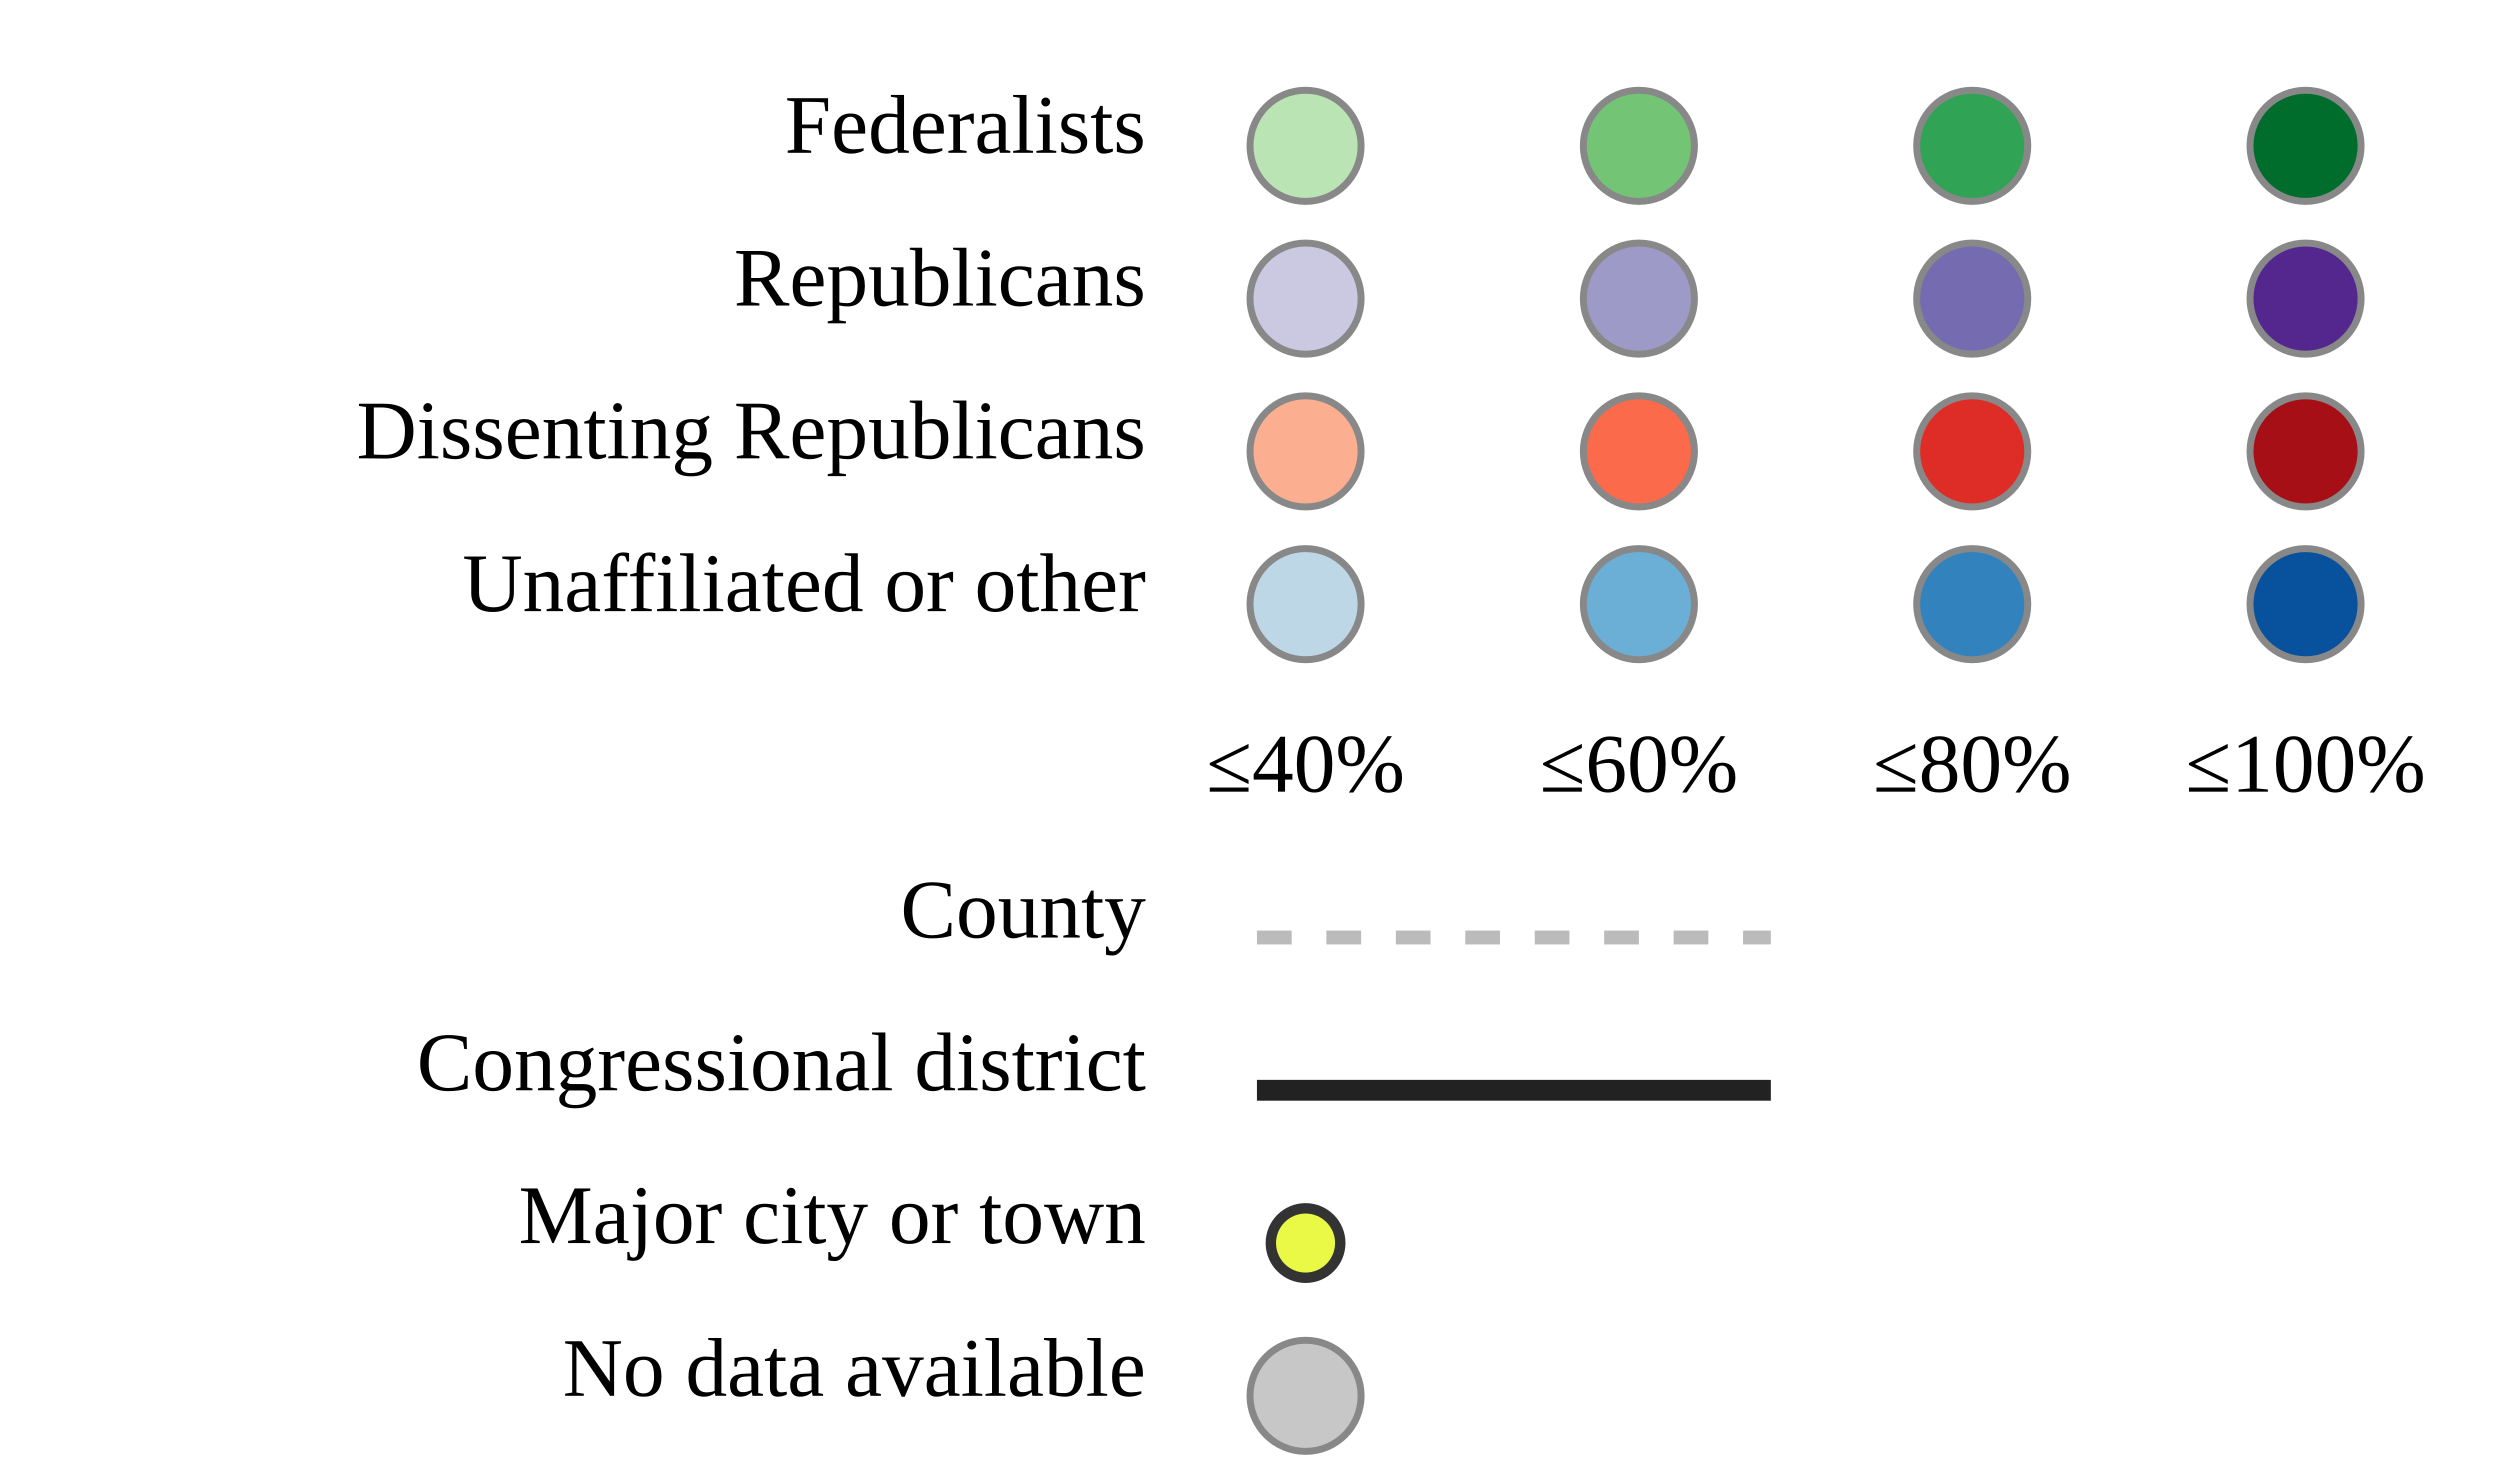
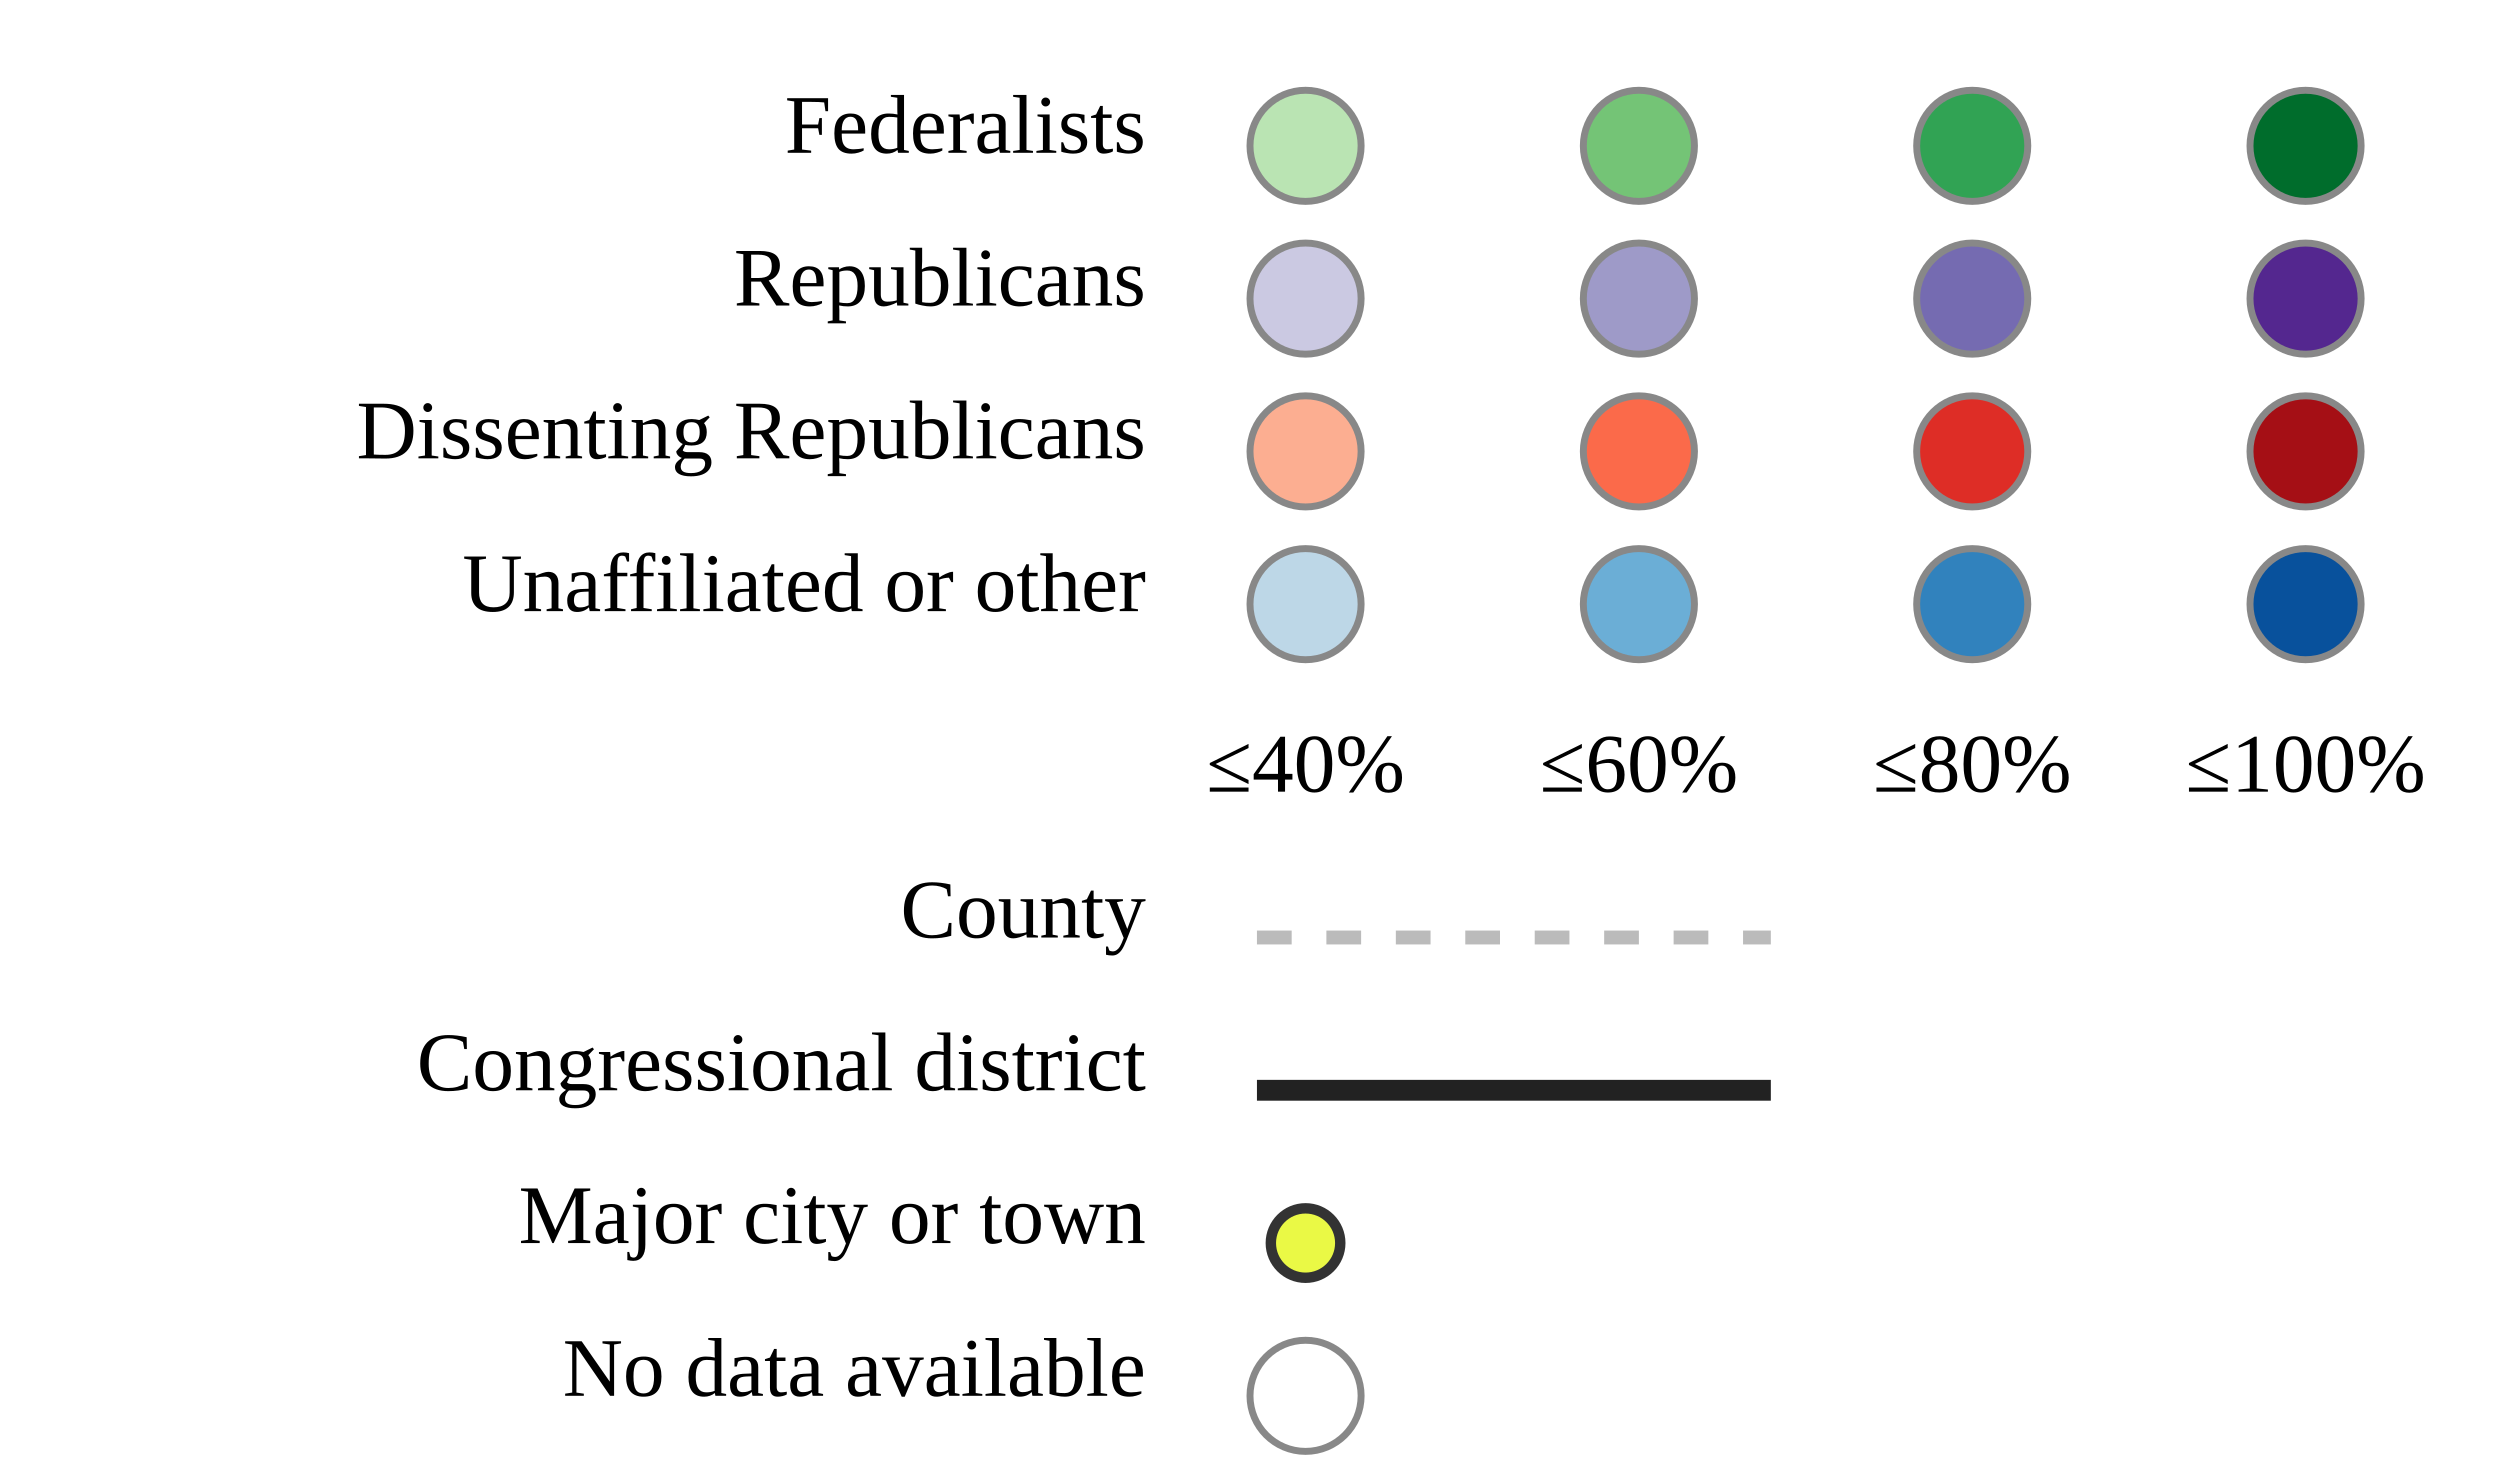
<svg xmlns="http://www.w3.org/2000/svg" id="legend" width="360" height="213" version="1.1" style="height:213px;width:360px;perspective-origin:180px 106.5px;transform-origin:180px 106.5px;">
  <text text-anchor="end" alignment-baseline="middle" x="165" y="22" style="display:block;height:auto;overflow-x:visible;overflow-y:visible;white-space:nowrap;width:auto;perspective-origin:130.328px 0px;transform-origin:0px 0px;alignment-baseline:middle;text-anchor:end;">Federalists</text>
  <circle cx="188" cy="21" r="8" fill="#bae4b3" stroke="#888" style="height:auto;overflow-x:visible;overflow-y:visible;width:auto;perspective-origin:0px 0px;transform-origin:0px 0px;fill:rgb(186, 228, 179);stroke:rgb(136, 136, 136);cx:188px;cy:21px;r:8px;" />
  <circle cx="236" cy="21" r="8" fill="#74c476" stroke="#888" style="height:auto;overflow-x:visible;overflow-y:visible;width:auto;perspective-origin:0px 0px;transform-origin:0px 0px;fill:rgb(116, 196, 118);stroke:rgb(136, 136, 136);cx:236px;cy:21px;r:8px;" />
  <circle cx="284" cy="21" r="8" fill="#31a354" stroke="#888" style="height:auto;overflow-x:visible;overflow-y:visible;width:auto;perspective-origin:0px 0px;transform-origin:0px 0px;fill:rgb(49, 163, 84);stroke:rgb(136, 136, 136);cx:284px;cy:21px;r:8px;" />
  <circle cx="332" cy="21" r="8" fill="#006d2c" stroke="#888" style="height:auto;overflow-x:visible;overflow-y:visible;width:auto;perspective-origin:0px 0px;transform-origin:0px 0px;fill:rgb(0, 109, 44);stroke:rgb(136, 136, 136);cx:332px;cy:21px;r:8px;" />
  <text text-anchor="end" alignment-baseline="middle" x="165" y="44" style="display:block;height:auto;overflow-x:visible;overflow-y:visible;white-space:nowrap;width:auto;perspective-origin:125.453px 0px;transform-origin:0px 0px;alignment-baseline:middle;text-anchor:end;">Republicans</text>
  <circle cx="188" cy="43" r="8" fill="#cbc9e2" stroke="#888" style="height:auto;overflow-x:visible;overflow-y:visible;width:auto;perspective-origin:0px 0px;transform-origin:0px 0px;fill:rgb(203, 201, 226);stroke:rgb(136, 136, 136);cx:188px;cy:43px;r:8px;" />
  <circle cx="236" cy="43" r="8" fill="#9e9ac8" stroke="#888" style="height:auto;overflow-x:visible;overflow-y:visible;width:auto;perspective-origin:0px 0px;transform-origin:0px 0px;fill:rgb(158, 154, 200);stroke:rgb(136, 136, 136);cx:236px;cy:43px;r:8px;" />
  <circle cx="284" cy="43" r="8" fill="#756bb1" stroke="#888" style="height:auto;overflow-x:visible;overflow-y:visible;width:auto;perspective-origin:0px 0px;transform-origin:0px 0px;fill:rgb(117, 107, 177);stroke:rgb(136, 136, 136);cx:284px;cy:43px;r:8px;" />
  <circle cx="332" cy="43" r="8" fill="#54278f" stroke="#888" style="height:auto;overflow-x:visible;overflow-y:visible;width:auto;perspective-origin:0px 0px;transform-origin:0px 0px;fill:rgb(84, 39, 143);stroke:rgb(136, 136, 136);cx:332px;cy:43px;r:8px;" />
  <text text-anchor="end" alignment-baseline="middle" x="165" y="66" style="display:block;height:auto;overflow-x:visible;overflow-y:visible;white-space:nowrap;width:auto;perspective-origin:89.219px 0px;transform-origin:0px 0px;alignment-baseline:middle;text-anchor:end;">Dissenting Republicans</text>
  <circle cx="188" cy="65" r="8" fill="#fcae91" stroke="#888" style="height:auto;overflow-x:visible;overflow-y:visible;width:auto;perspective-origin:0px 0px;transform-origin:0px 0px;fill:rgb(252, 174, 145);stroke:rgb(136, 136, 136);cx:188px;cy:65px;r:8px;" />
  <circle cx="236" cy="65" r="8" fill="#fb6a4a" stroke="#888" style="height:auto;overflow-x:visible;overflow-y:visible;width:auto;perspective-origin:0px 0px;transform-origin:0px 0px;fill:rgb(251, 106, 74);stroke:rgb(136, 136, 136);cx:236px;cy:65px;r:8px;" />
  <circle cx="284" cy="65" r="8" fill="#de2d26" stroke="#888" style="height:auto;overflow-x:visible;overflow-y:visible;width:auto;perspective-origin:0px 0px;transform-origin:0px 0px;fill:rgb(222, 45, 38);stroke:rgb(136, 136, 136);cx:284px;cy:65px;r:8px;" />
  <circle cx="332" cy="65" r="8" fill="#a50f15" stroke="#888" style="height:auto;overflow-x:visible;overflow-y:visible;width:auto;perspective-origin:0px 0px;transform-origin:0px 0px;fill:rgb(165, 15, 21);stroke:rgb(136, 136, 136);cx:332px;cy:65px;r:8px;" />
  <text text-anchor="end" alignment-baseline="middle" x="165" y="88" style="display:block;height:auto;overflow-x:visible;overflow-y:visible;white-space:nowrap;width:auto;perspective-origin:99.703px 0px;transform-origin:0px 0px;alignment-baseline:middle;text-anchor:end;">Unaffiliated or other</text>
  <circle cx="188" cy="87" r="8" fill="#bdd7e7" stroke="#888" style="height:auto;overflow-x:visible;overflow-y:visible;width:auto;perspective-origin:0px 0px;transform-origin:0px 0px;fill:rgb(189, 215, 231);stroke:rgb(136, 136, 136);cx:188px;cy:87px;r:8px;" />
  <circle cx="236" cy="87" r="8" fill="#6baed6" stroke="#888" style="height:auto;overflow-x:visible;overflow-y:visible;width:auto;perspective-origin:0px 0px;transform-origin:0px 0px;fill:rgb(107, 174, 214);stroke:rgb(136, 136, 136);cx:236px;cy:87px;r:8px;" />
  <circle cx="284" cy="87" r="8" fill="#3182bd" stroke="#888" style="height:auto;overflow-x:visible;overflow-y:visible;width:auto;perspective-origin:0px 0px;transform-origin:0px 0px;fill:rgb(49, 130, 189);stroke:rgb(136, 136, 136);cx:284px;cy:87px;r:8px;" />
  <circle cx="332" cy="87" r="8" fill="#08519c" stroke="#888" style="height:auto;overflow-x:visible;overflow-y:visible;width:auto;perspective-origin:0px 0px;transform-origin:0px 0px;fill:rgb(8, 81, 156);stroke:rgb(136, 136, 136);cx:332px;cy:87px;r:8px;" />
  <text x="188" y="114" text-anchor="middle" style="display:block;height:auto;overflow-x:visible;overflow-y:visible;white-space:nowrap;width:auto;perspective-origin:187.984px 0px;transform-origin:0px 0px;text-anchor:middle;">≤40%</text>
  <text x="236" y="114" text-anchor="middle" style="display:block;height:auto;overflow-x:visible;overflow-y:visible;white-space:nowrap;width:auto;perspective-origin:235.984px 0px;transform-origin:0px 0px;text-anchor:middle;">≤60%</text>
  <text x="284" y="114" text-anchor="middle" style="display:block;height:auto;overflow-x:visible;overflow-y:visible;white-space:nowrap;width:auto;perspective-origin:283.984px 0px;transform-origin:0px 0px;text-anchor:middle;">≤80%</text>
  <text x="332" y="114" text-anchor="middle" style="display:block;height:auto;overflow-x:visible;overflow-y:visible;white-space:nowrap;width:auto;perspective-origin:331.984px 0px;transform-origin:0px 0px;text-anchor:middle;">≤100%</text>
  <line stroke-dasharray="5, 5" x1="181" x2="255" y1="135" y2="135" stroke="#bbb" stroke-width="2" style="height:auto;overflow-x:visible;overflow-y:visible;width:auto;perspective-origin:0px 0px;transform-origin:0px 0px;stroke:rgb(187, 187, 187);stroke-dasharray:5px, 5px;stroke-width:2px;" />
  <text alignment-baseline="middle" text-anchor="end" x="165" y="135" style="display:block;height:auto;overflow-x:visible;overflow-y:visible;white-space:nowrap;width:auto;perspective-origin:141.422px 0px;transform-origin:0px 0px;alignment-baseline:middle;text-anchor:end;">County</text>
  <line x1="181" x2="255" y1="157" y2="157" stroke="#222" stroke-width="3" style="height:auto;overflow-x:visible;overflow-y:visible;width:auto;perspective-origin:0px 0px;transform-origin:0px 0px;stroke:rgb(34, 34, 34);stroke-width:3px;" />
  <text alignment-baseline="middle" text-anchor="end" x="165" y="157" style="display:block;height:auto;overflow-x:visible;overflow-y:visible;white-space:nowrap;width:auto;perspective-origin:95.016px 0px;transform-origin:0px 0px;alignment-baseline:middle;text-anchor:end;">Congressional district</text>
  <circle cx="188" cy="179" r="5" fill="#eaf945" stroke="#333" stroke-width="1.5" style="height:auto;overflow-x:visible;overflow-y:visible;width:auto;perspective-origin:0px 0px;transform-origin:0px 0px;fill:rgb(234, 249, 69);stroke:rgb(51, 51, 51);stroke-width:1.5px;cx:188px;cy:179px;r:5px;" />
  <text alignment-baseline="middle" text-anchor="end" x="165" y="179" style="display:block;height:auto;overflow-x:visible;overflow-y:visible;white-space:nowrap;width:auto;perspective-origin:104.781px 0px;transform-origin:0px 0px;alignment-baseline:middle;text-anchor:end;">Major city or town</text>
-   <circle cx="188" cy="201" r="8" fill="rgb(199, 199, 199)" stroke="#888" style="height:auto;overflow-x:visible;overflow-y:visible;width:auto;perspective-origin:0px 0px;transform-origin:0px 0px;fill:rgb(199, 199, 199);stroke:rgb(136, 136, 136);cx:188px;cy:201px;r:8px;" />
+   <circle cx="188" cy="201" r="8" fill="rgb(255, 255, 255)" stroke="#888" style="height:auto;overflow-x:visible;overflow-y:visible;width:auto;perspective-origin:0px 0px;transform-origin:0px 0px;fill:rgb(255, 255, 255);stroke:rgb(136, 136, 136);cx:188px;cy:201px;r:8px;" />
  <text alignment-baseline="middle" text-anchor="end" x="165" y="201" style="display:block;height:auto;overflow-x:visible;overflow-y:visible;white-space:nowrap;width:auto;perspective-origin:109.016px 0px;transform-origin:0px 0px;alignment-baseline:middle;text-anchor:end;">No data available</text>
</svg>
